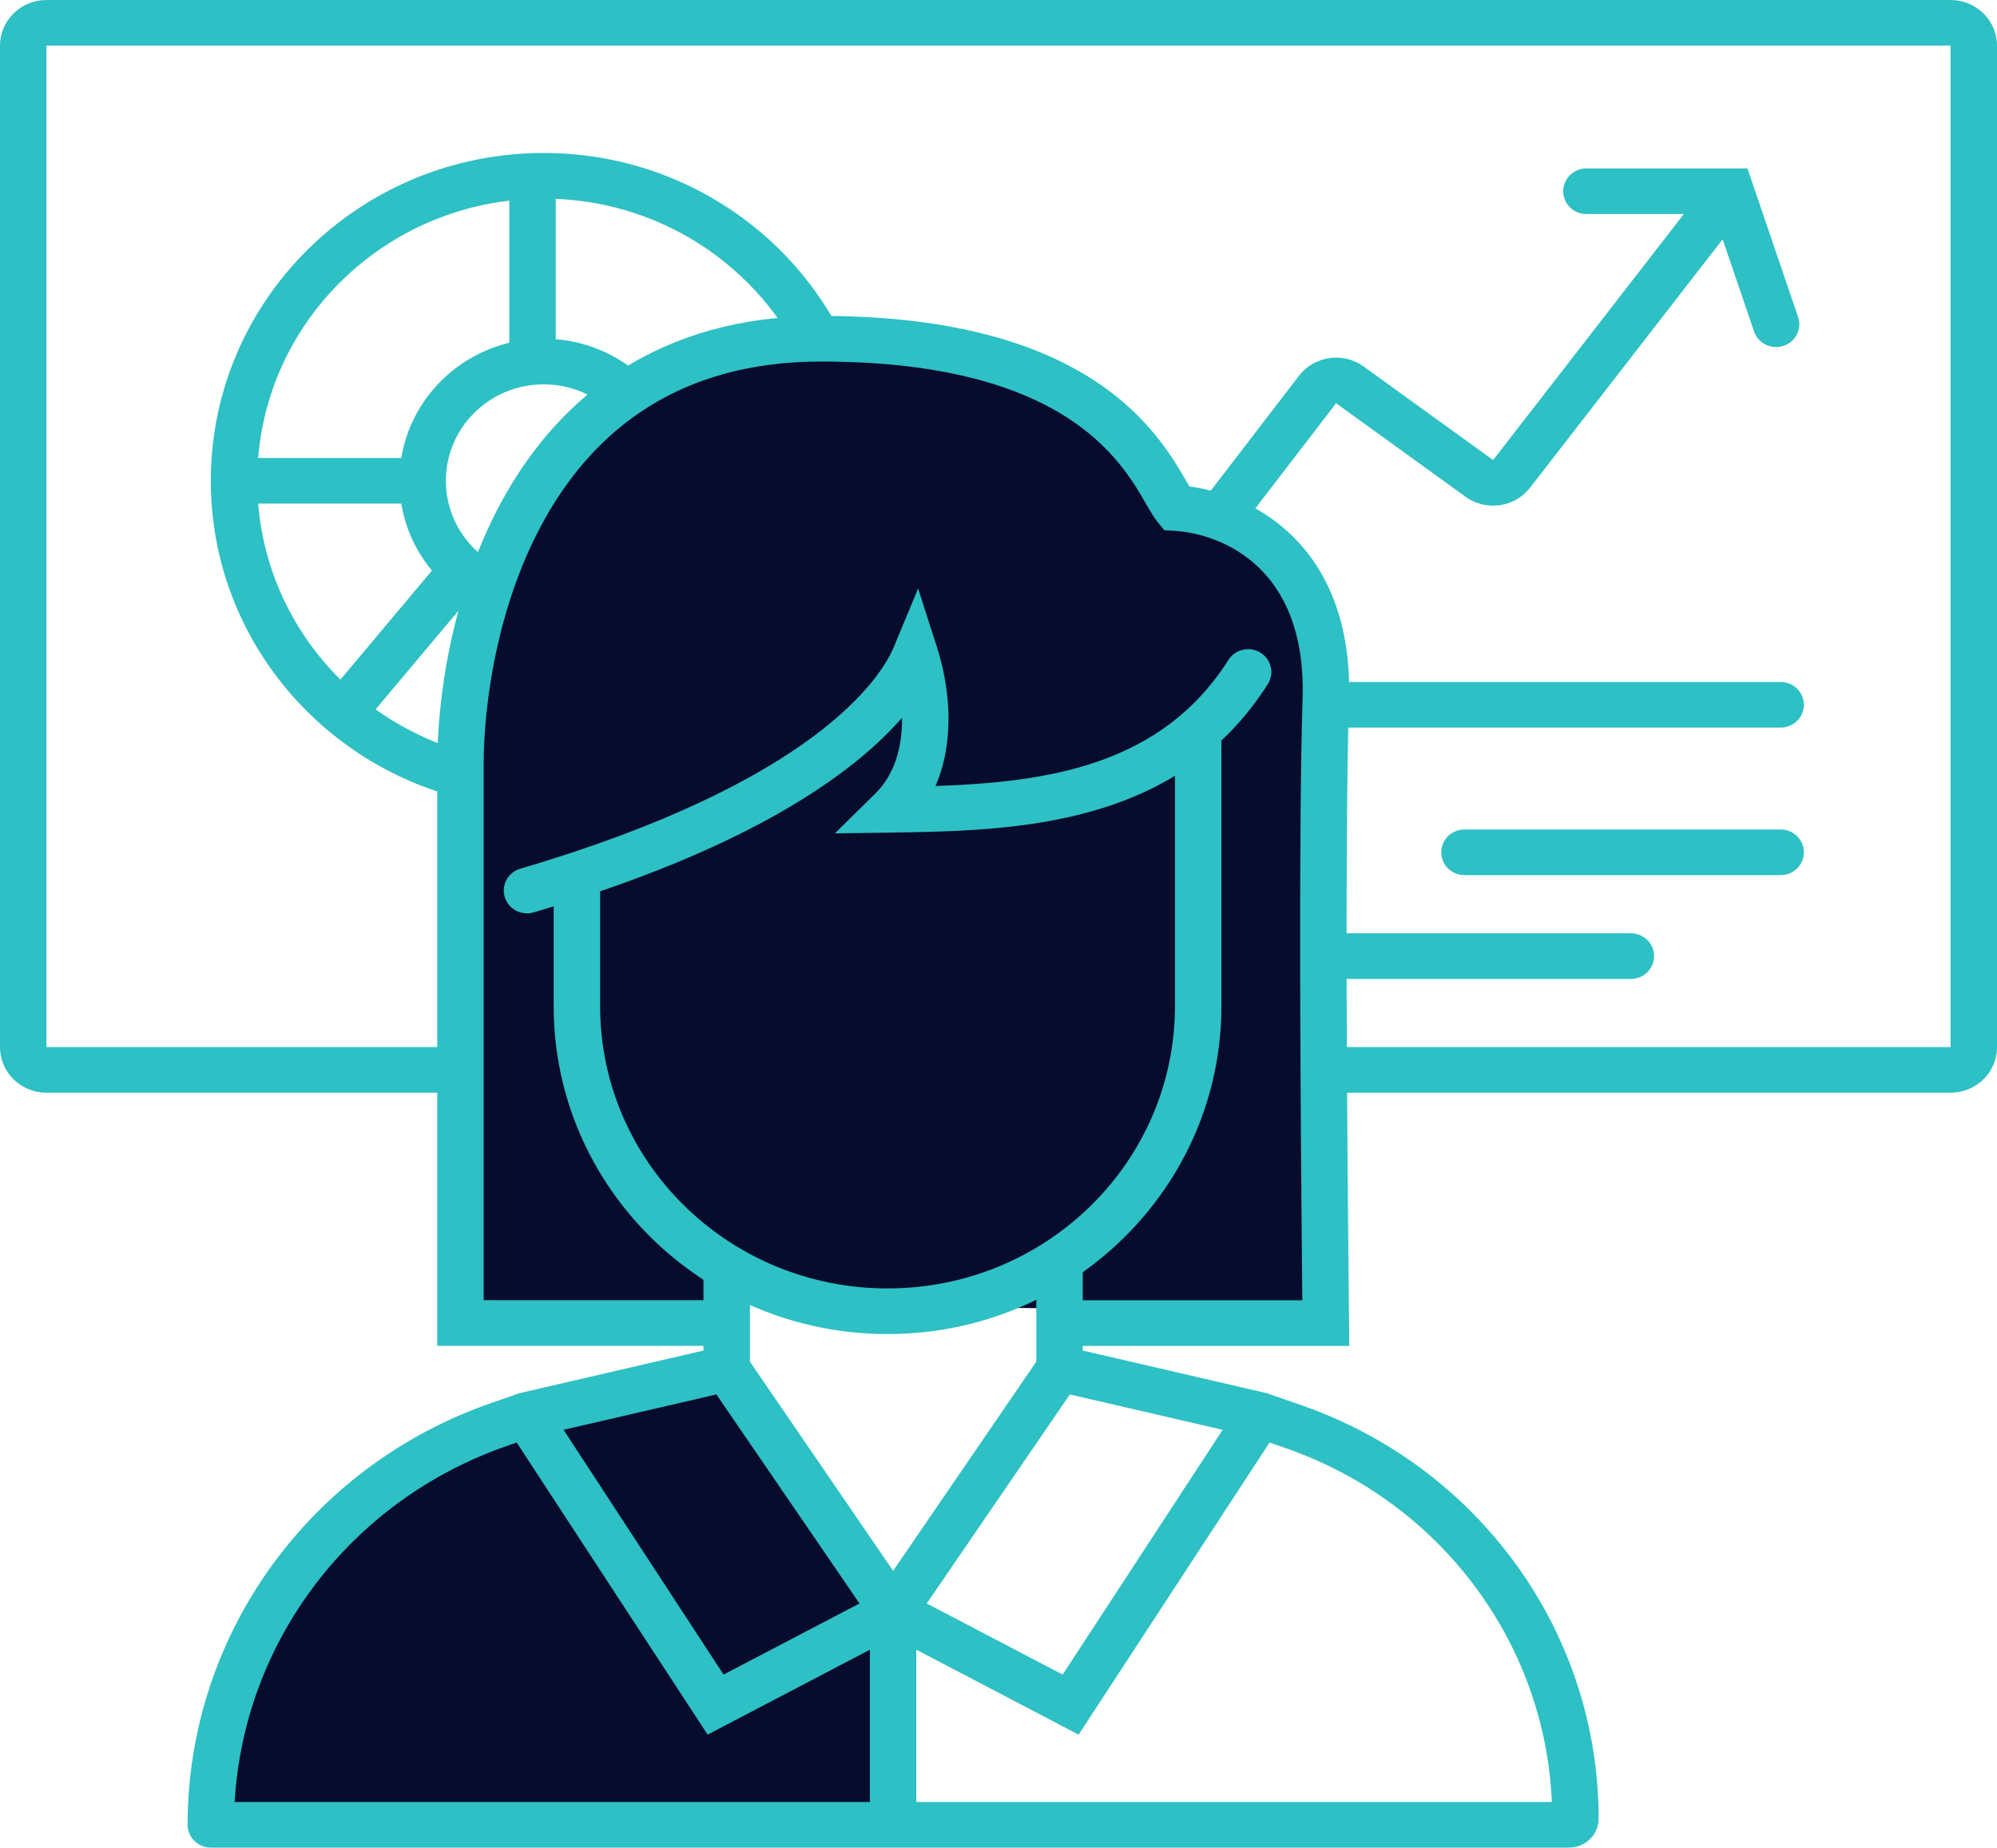
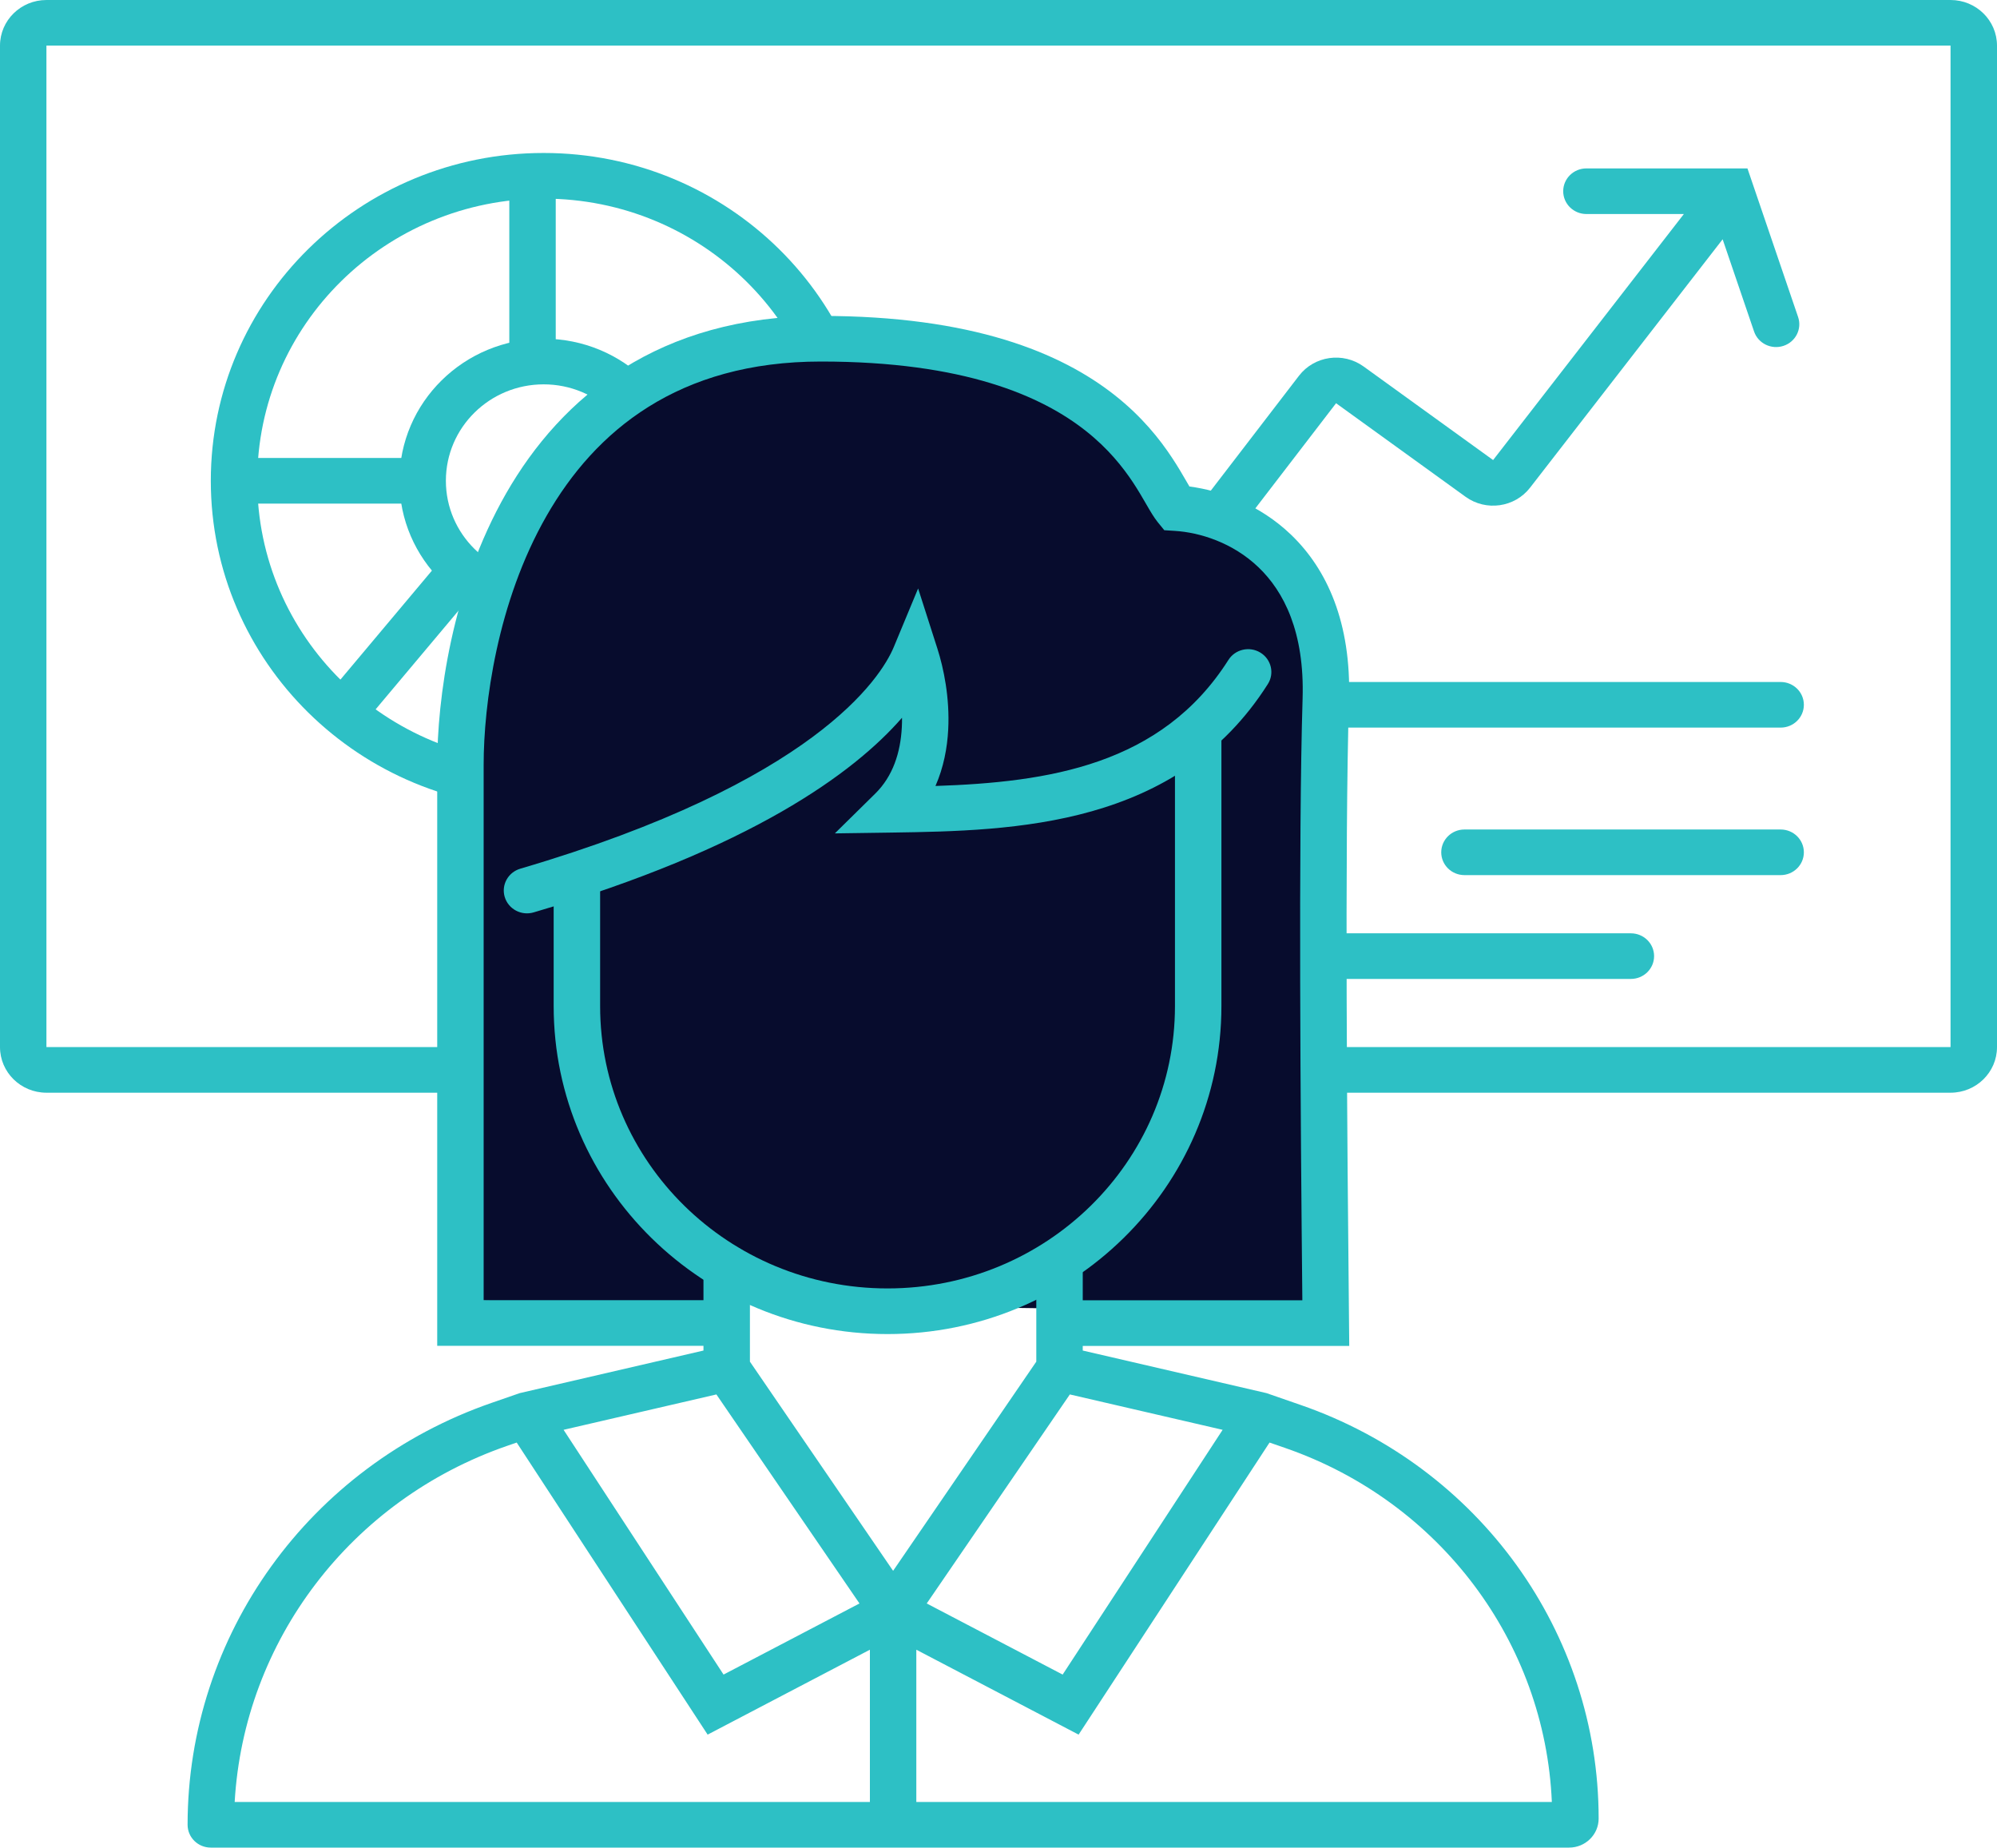
<svg xmlns="http://www.w3.org/2000/svg" width="80" height="74" viewBox="0 0 80 74" fill="none">
  <path fill-rule="evenodd" clip-rule="evenodd" d="M78.139 1.827H1.86V41.938H78.139V1.827ZM1.86 0C0.833 0 0 0.818 0 1.827V41.938C0 42.947 0.833 43.765 1.86 43.765H78.139C79.167 43.765 80 42.947 80 41.938V1.827C80 0.818 79.167 0 78.139 0H1.86Z" fill="#2DC0C5" />
  <path fill-rule="evenodd" clip-rule="evenodd" d="M21.778 30.559C28.11 30.559 33.251 25.503 33.251 19.257C33.251 13.01 28.11 7.955 21.778 7.955C15.446 7.955 10.305 13.01 10.305 19.257C10.305 25.503 15.446 30.559 21.778 30.559ZM21.778 32.386C29.142 32.386 35.111 26.508 35.111 19.257C35.111 12.006 29.142 6.127 21.778 6.127C14.414 6.127 8.445 12.006 8.445 19.257C8.445 26.508 14.414 32.386 21.778 32.386Z" fill="#2DC0C5" />
  <path fill-rule="evenodd" clip-rule="evenodd" d="M21.779 23.118C23.938 23.118 25.696 21.393 25.696 19.256C25.696 17.118 23.938 15.394 21.779 15.394C19.62 15.394 17.862 17.118 17.862 19.256C17.862 21.393 19.62 23.118 21.779 23.118ZM21.779 24.945C24.97 24.945 27.557 22.398 27.557 19.256C27.557 16.114 24.97 13.566 21.779 13.566C18.588 13.566 16.001 16.114 16.001 19.256C16.001 22.398 18.588 24.945 21.779 24.945Z" fill="#2DC0C5" />
  <path fill-rule="evenodd" clip-rule="evenodd" d="M21.333 6.565C21.847 6.565 22.263 6.974 22.263 7.478V14.005C22.263 14.509 21.847 14.918 21.333 14.918C20.819 14.918 20.403 14.509 20.403 14.005V7.478C20.403 6.974 20.819 6.565 21.333 6.565ZM8.886 19.256C8.886 18.752 9.303 18.343 9.816 18.343H16.444C16.958 18.343 17.375 18.752 17.375 19.256C17.375 19.761 16.958 20.17 16.444 20.17H9.816C9.303 20.17 8.886 19.761 8.886 19.256ZM18.814 22.49C19.21 22.811 19.267 23.387 18.94 23.776L14.635 28.902C14.308 29.292 13.722 29.347 13.325 29.026C12.929 28.705 12.873 28.129 13.2 27.74L17.504 22.614C17.831 22.225 18.418 22.169 18.814 22.49Z" fill="#2DC0C5" />
  <path fill-rule="evenodd" clip-rule="evenodd" d="M62.622 7.658C62.622 7.154 63.038 6.745 63.552 6.745H70.003L72.032 12.697C72.195 13.175 71.933 13.693 71.445 13.853C70.958 14.013 70.431 13.755 70.268 13.277L69.009 9.584L61.294 19.533C60.679 20.326 59.53 20.488 58.712 19.898L53.523 16.15L47.187 24.401C46.878 24.804 46.294 24.885 45.884 24.581C45.474 24.277 45.392 23.704 45.702 23.301L52.037 15.05C52.651 14.251 53.804 14.086 54.625 14.678L59.814 18.426L67.456 8.572H63.552C63.038 8.572 62.622 8.163 62.622 7.658Z" fill="#2DC0C5" />
  <path fill-rule="evenodd" clip-rule="evenodd" d="M47.069 28.228C47.069 27.724 47.486 27.315 47.999 27.315H71.333C71.847 27.315 72.263 27.724 72.263 28.228C72.263 28.733 71.847 29.142 71.333 29.142H47.999C47.486 29.142 47.069 28.733 47.069 28.228ZM57.736 34.137C57.736 33.632 58.152 33.223 58.666 33.223H71.333C71.847 33.223 72.263 33.632 72.263 34.137C72.263 34.641 71.847 35.05 71.333 35.05H58.666C58.152 35.05 57.736 34.641 57.736 34.137ZM45.736 38.294C45.736 37.79 46.152 37.381 46.666 37.381H65.333C65.847 37.381 66.263 37.79 66.263 38.294C66.263 38.799 65.847 39.208 65.333 39.208H46.666C46.152 39.208 45.736 38.799 45.736 38.294Z" fill="#2DC0C5" />
  <path d="M32.889 13.566C20.667 13.566 18.445 25.602 18.445 30.635V36.324V52.079L42.445 52.408L53.111 52.079C53.037 44.858 52.934 33.786 53.111 28.009C53.289 22.232 49.482 20.496 47.111 20.35C46.222 19.256 44.667 13.567 32.889 13.566Z" fill="#070C2D" />
  <path fill-rule="evenodd" clip-rule="evenodd" d="M47.069 40.296V28.885H48.93V40.296C48.93 47.551 42.941 53.432 35.555 53.432C28.168 53.432 22.18 47.551 22.18 40.296V35.012H24.041V40.296C24.041 46.542 29.196 51.604 35.555 51.604C41.914 51.604 47.069 46.542 47.069 40.296Z" fill="#2DC0C5" />
-   <path d="M35.778 73.086V64.552L29.111 54.815L21.084 56.675L20.002 57.049C13.077 59.447 8.445 65.875 8.445 73.086H35.778Z" fill="#070C2D" />
+   <path d="M35.778 73.086V64.552L29.111 54.815L21.084 56.675L20.002 57.049C13.077 59.447 8.445 65.875 8.445 73.086H35.778Z" />
  <path fill-rule="evenodd" clip-rule="evenodd" d="M21.895 20.661C19.916 24.116 19.375 28.212 19.375 30.635V52.075H28.181V50.766C28.181 50.262 28.598 49.853 29.111 49.853C29.625 49.853 30.042 50.262 30.042 50.766V54.537L35.778 62.915L41.514 54.537V50.766C41.514 50.262 41.931 49.853 42.445 49.853C42.959 49.853 43.375 50.262 43.375 50.766V52.079H52.172C52.099 44.803 52.011 33.54 52.182 27.981C52.264 25.309 51.43 23.692 50.417 22.722C49.381 21.729 48.062 21.324 47.053 21.262L46.642 21.236L46.384 20.92C46.224 20.723 46.069 20.454 45.937 20.226L45.91 20.179C45.761 19.921 45.596 19.637 45.391 19.326C44.974 18.698 44.391 17.964 43.5 17.26C41.732 15.861 38.621 14.48 32.889 14.48C27.168 14.48 23.841 17.262 21.895 20.661ZM43.375 53.907V54.092L50.735 55.797L52.103 56.271C59.257 58.748 64.042 65.387 64.042 72.837C64.042 73.479 63.511 74 62.857 74H8.445C7.931 74 7.515 73.591 7.515 73.086C7.515 65.487 12.395 58.715 19.693 56.188L20.822 55.797L28.181 54.092V53.902H17.515V30.635C17.515 28.024 18.085 23.586 20.273 19.765C22.493 15.889 26.389 12.653 32.889 12.653C38.935 12.653 42.491 14.116 44.667 15.836C45.748 16.691 46.457 17.585 46.95 18.331C47.187 18.688 47.375 19.012 47.522 19.267L47.537 19.293C47.58 19.366 47.617 19.43 47.649 19.485C48.929 19.654 50.462 20.212 51.717 21.414C53.156 22.793 54.137 24.932 54.041 28.036C53.864 33.79 53.968 45.754 54.042 52.984L54.051 53.907H43.375ZM28.699 55.85L22.577 57.267L28.986 67.07L34.431 64.222L28.699 55.85ZM34.848 66.074V72.173H9.401C9.773 65.724 14.052 60.078 20.311 57.911L20.699 57.777L28.348 69.475L34.848 66.074ZM36.708 72.173V66.074L43.209 69.475L50.858 57.777L51.485 57.994C57.681 60.139 61.894 65.77 62.167 72.173H36.708ZM48.979 57.267L42.858 55.85L37.125 64.222L42.57 67.07L48.979 57.267ZM36.78 23.569L37.554 25.984C37.8 26.752 38.053 27.95 37.985 29.227C37.947 29.954 37.802 30.735 37.475 31.48C41.992 31.328 46.532 30.652 49.211 26.431C49.483 26.003 50.056 25.872 50.492 26.139C50.928 26.406 51.062 26.97 50.79 27.398C47.153 33.128 40.633 33.274 35.734 33.346L33.444 33.379L35.061 31.787C35.773 31.086 36.074 30.137 36.127 29.132C36.134 29.003 36.136 28.875 36.135 28.747C34.202 30.968 30.07 33.988 21.378 36.543C20.886 36.688 20.368 36.413 20.22 35.929C20.073 35.446 20.352 34.937 20.845 34.792C32.618 31.332 35.288 27.159 35.806 25.913L36.78 23.569Z" fill="#2DC0C5" />
</svg>
